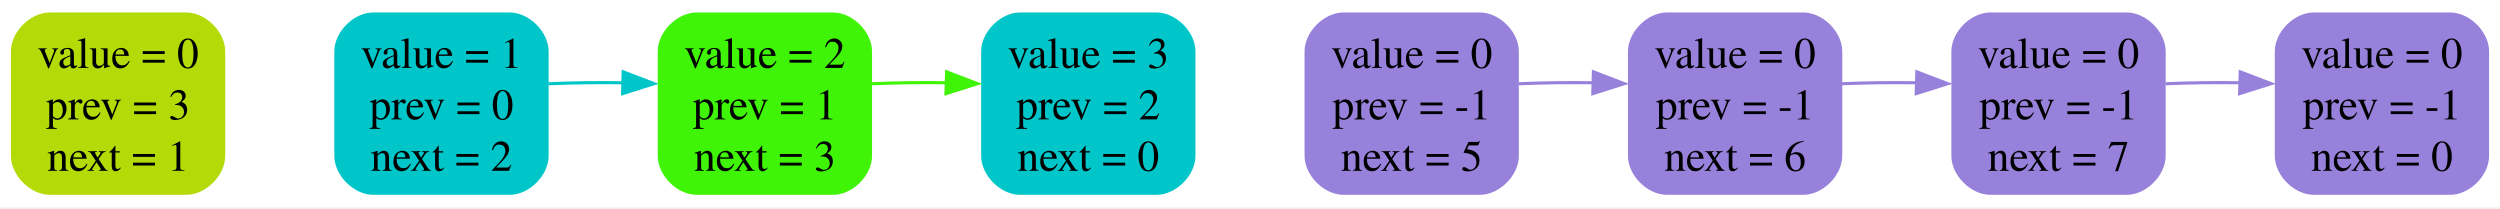
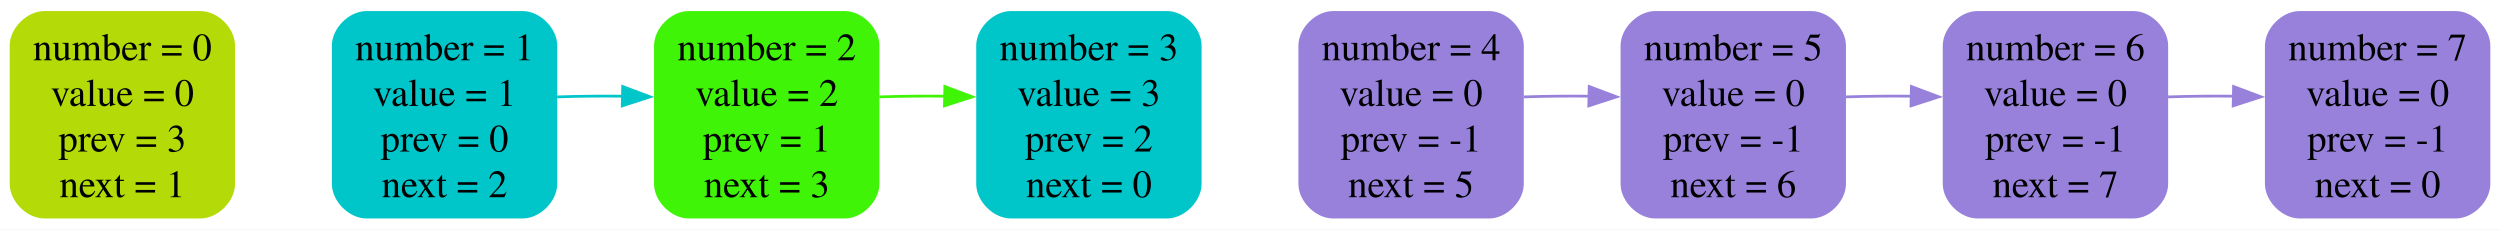
- <svg xmlns="http://www.w3.org/2000/svg" width="802pt" height="67pt" viewBox="0.00 0.00 802.00 67.00">
-   <g id="graph0" class="graph" transform="scale(1 1) rotate(0) translate(4 62.5)">
-     <polygon fill="white" stroke="none" points="-4,4 -4,-62.5 798,-62.5 798,4 -4,4" />
+ <svg xmlns="http://www.w3.org/2000/svg" width="904pt" height="83pt" viewBox="0.00 0.00 904.00 83.00">
+   <g id="graph0" class="graph" transform="scale(1 1) rotate(0) translate(4 79)">
+     <polygon fill="white" stroke="none" points="-4,4 -4,-79 900,-79 900,4 -4,4" />
    <g id="node1" class="node">
-       <path fill="#b4da08" stroke="#b4da08" d="M12,-0.5C12,-0.5 55.75,-0.5 55.75,-0.5 61.75,-0.5 67.75,-6.5 67.75,-12.5 67.75,-12.5 67.75,-46 67.75,-46 67.75,-52 61.75,-58 55.75,-58 55.75,-58 12,-58 12,-58 6,-58 0,-52 0,-46 0,-46 0,-12.5 0,-12.5 0,-6.5 6,-0.5 12,-0.5" />
-       <text xml:space="preserve" text-anchor="middle" x="33.88" y="-40.7" font-family="Times,serif" font-size="14.00">value = 0</text>
-       <text xml:space="preserve" text-anchor="middle" x="33.88" y="-24.2" font-family="Times,serif" font-size="14.00">prev = 3</text>
-       <text xml:space="preserve" text-anchor="middle" x="33.88" y="-7.7" font-family="Times,serif" font-size="14.00">next = 1</text>
+       <path fill="#b4da08" stroke="#b4da08" d="M12,-0.5C12,-0.5 68.5,-0.5 68.5,-0.5 74.5,-0.5 80.5,-6.5 80.5,-12.5 80.5,-12.5 80.5,-62.5 80.5,-62.5 80.5,-68.5 74.5,-74.5 68.5,-74.5 68.5,-74.5 12,-74.5 12,-74.5 6,-74.5 0,-68.5 0,-62.5 0,-62.5 0,-12.5 0,-12.5 0,-6.5 6,-0.5 12,-0.5" />
+       <text xml:space="preserve" text-anchor="middle" x="40.25" y="-57.2" font-family="Times,serif" font-size="14.00">number = 0</text>
+       <text xml:space="preserve" text-anchor="middle" x="40.25" y="-40.7" font-family="Times,serif" font-size="14.00">value = 0</text>
+       <text xml:space="preserve" text-anchor="middle" x="40.25" y="-24.2" font-family="Times,serif" font-size="14.00">prev = 3</text>
+       <text xml:space="preserve" text-anchor="middle" x="40.25" y="-7.7" font-family="Times,serif" font-size="14.00">next = 1</text>
    </g>
    <g id="node2" class="node">
-       <path fill="#00c6c9" stroke="#00c6c9" d="M115.75,-0.5C115.75,-0.5 159.5,-0.5 159.5,-0.5 165.5,-0.5 171.5,-6.5 171.5,-12.5 171.5,-12.5 171.5,-46 171.5,-46 171.5,-52 165.5,-58 159.5,-58 159.5,-58 115.75,-58 115.75,-58 109.75,-58 103.75,-52 103.75,-46 103.75,-46 103.75,-12.5 103.75,-12.5 103.75,-6.5 109.75,-0.5 115.75,-0.5" />
-       <text xml:space="preserve" text-anchor="middle" x="137.62" y="-40.7" font-family="Times,serif" font-size="14.00">value = 1</text>
-       <text xml:space="preserve" text-anchor="middle" x="137.62" y="-24.2" font-family="Times,serif" font-size="14.00">prev = 0</text>
-       <text xml:space="preserve" text-anchor="middle" x="137.62" y="-7.7" font-family="Times,serif" font-size="14.00">next = 2</text>
+       <path fill="#00c6c9" stroke="#00c6c9" d="M128.5,-0.5C128.5,-0.5 185,-0.5 185,-0.5 191,-0.5 197,-6.5 197,-12.5 197,-12.5 197,-62.5 197,-62.5 197,-68.5 191,-74.5 185,-74.5 185,-74.5 128.5,-74.5 128.5,-74.5 122.5,-74.5 116.5,-68.5 116.5,-62.5 116.5,-62.5 116.5,-12.5 116.5,-12.5 116.5,-6.5 122.5,-0.5 128.5,-0.5" />
+       <text xml:space="preserve" text-anchor="middle" x="156.75" y="-57.2" font-family="Times,serif" font-size="14.00">number = 1</text>
+       <text xml:space="preserve" text-anchor="middle" x="156.75" y="-40.7" font-family="Times,serif" font-size="14.00">value = 1</text>
+       <text xml:space="preserve" text-anchor="middle" x="156.75" y="-24.2" font-family="Times,serif" font-size="14.00">prev = 0</text>
+       <text xml:space="preserve" text-anchor="middle" x="156.75" y="-7.7" font-family="Times,serif" font-size="14.00">next = 2</text>
    </g>
    <g id="node3" class="node">
-       <path fill="#3ff407" stroke="#3ff407" d="M219.5,-0.5C219.5,-0.5 263.25,-0.5 263.25,-0.5 269.25,-0.5 275.25,-6.5 275.25,-12.5 275.25,-12.5 275.25,-46 275.25,-46 275.25,-52 269.25,-58 263.25,-58 263.25,-58 219.5,-58 219.5,-58 213.5,-58 207.5,-52 207.5,-46 207.5,-46 207.5,-12.5 207.5,-12.5 207.5,-6.5 213.5,-0.5 219.5,-0.5" />
-       <text xml:space="preserve" text-anchor="middle" x="241.38" y="-40.7" font-family="Times,serif" font-size="14.00">value = 2</text>
-       <text xml:space="preserve" text-anchor="middle" x="241.38" y="-24.2" font-family="Times,serif" font-size="14.00">prev = 1</text>
-       <text xml:space="preserve" text-anchor="middle" x="241.38" y="-7.7" font-family="Times,serif" font-size="14.00">next = 3</text>
+       <path fill="#3ff407" stroke="#3ff407" d="M245,-0.5C245,-0.5 301.5,-0.5 301.5,-0.5 307.5,-0.5 313.5,-6.5 313.5,-12.5 313.5,-12.5 313.5,-62.5 313.5,-62.5 313.5,-68.5 307.5,-74.5 301.5,-74.5 301.5,-74.5 245,-74.5 245,-74.5 239,-74.5 233,-68.5 233,-62.5 233,-62.5 233,-12.5 233,-12.5 233,-6.5 239,-0.5 245,-0.5" />
+       <text xml:space="preserve" text-anchor="middle" x="273.25" y="-57.2" font-family="Times,serif" font-size="14.00">number = 2</text>
+       <text xml:space="preserve" text-anchor="middle" x="273.25" y="-40.7" font-family="Times,serif" font-size="14.00">value = 2</text>
+       <text xml:space="preserve" text-anchor="middle" x="273.25" y="-24.2" font-family="Times,serif" font-size="14.00">prev = 1</text>
+       <text xml:space="preserve" text-anchor="middle" x="273.25" y="-7.7" font-family="Times,serif" font-size="14.00">next = 3</text>
    </g>
    <g id="edge8" class="edge">
-       <path fill="none" stroke="#00c6c9" d="M171.94,-35.63C179.57,-35.96 187.81,-36.07 195.83,-35.95" />
-       <polygon fill="#00c6c9" stroke="#00c6c9" points="195.92,-39.45 205.82,-35.66 195.72,-32.46 195.92,-39.45" />
+       <path fill="none" stroke="#00c6c9" d="M197.48,-43.96C205.11,-44.22 213.21,-44.31 221.15,-44.22" />
+       <polygon fill="#00c6c9" stroke="#00c6c9" points="221.16,-47.72 231.08,-43.99 221.01,-40.72 221.16,-47.72" />
    </g>
    <g id="node4" class="node">
-       <path fill="#00c6c9" stroke="#00c6c9" d="M323.25,-0.5C323.25,-0.5 367,-0.5 367,-0.5 373,-0.5 379,-6.5 379,-12.5 379,-12.5 379,-46 379,-46 379,-52 373,-58 367,-58 367,-58 323.25,-58 323.25,-58 317.25,-58 311.25,-52 311.25,-46 311.25,-46 311.25,-12.5 311.25,-12.5 311.25,-6.5 317.25,-0.5 323.25,-0.5" />
-       <text xml:space="preserve" text-anchor="middle" x="345.12" y="-40.7" font-family="Times,serif" font-size="14.00">value = 3</text>
-       <text xml:space="preserve" text-anchor="middle" x="345.12" y="-24.2" font-family="Times,serif" font-size="14.00">prev = 2</text>
-       <text xml:space="preserve" text-anchor="middle" x="345.12" y="-7.7" font-family="Times,serif" font-size="14.00">next = 0</text>
+       <path fill="#00c6c9" stroke="#00c6c9" d="M361.5,-0.5C361.5,-0.5 418,-0.5 418,-0.5 424,-0.5 430,-6.5 430,-12.5 430,-12.5 430,-62.5 430,-62.5 430,-68.5 424,-74.5 418,-74.5 418,-74.5 361.5,-74.5 361.5,-74.5 355.5,-74.5 349.5,-68.5 349.5,-62.5 349.5,-62.5 349.5,-12.5 349.5,-12.5 349.5,-6.5 355.5,-0.5 361.5,-0.5" />
+       <text xml:space="preserve" text-anchor="middle" x="389.75" y="-57.2" font-family="Times,serif" font-size="14.00">number = 3</text>
+       <text xml:space="preserve" text-anchor="middle" x="389.75" y="-40.7" font-family="Times,serif" font-size="14.00">value = 3</text>
+       <text xml:space="preserve" text-anchor="middle" x="389.75" y="-24.2" font-family="Times,serif" font-size="14.00">prev = 2</text>
+       <text xml:space="preserve" text-anchor="middle" x="389.75" y="-7.7" font-family="Times,serif" font-size="14.00">next = 0</text>
    </g>
    <g id="edge9" class="edge">
-       <path fill="none" stroke="#3ff407" d="M275.69,-35.63C283.32,-35.96 291.56,-36.07 299.58,-35.95" />
-       <polygon fill="#3ff407" stroke="#3ff407" points="299.67,-39.45 309.57,-35.66 299.47,-32.46 299.67,-39.45" />
+       <path fill="none" stroke="#3ff407" d="M313.98,-43.96C321.61,-44.22 329.71,-44.31 337.65,-44.22" />
+       <polygon fill="#3ff407" stroke="#3ff407" points="337.66,-47.72 347.58,-43.99 337.51,-40.72 337.66,-47.72" />
    </g>
    <g id="node5" class="node">
-       <path fill="#9781db" stroke="#9781db" d="M427,-0.5C427,-0.5 470.75,-0.5 470.75,-0.5 476.75,-0.5 482.75,-6.5 482.75,-12.5 482.75,-12.5 482.75,-46 482.75,-46 482.75,-52 476.75,-58 470.75,-58 470.75,-58 427,-58 427,-58 421,-58 415,-52 415,-46 415,-46 415,-12.5 415,-12.5 415,-6.5 421,-0.5 427,-0.5" />
-       <text xml:space="preserve" text-anchor="middle" x="448.88" y="-40.7" font-family="Times,serif" font-size="14.00">value = 0</text>
-       <text xml:space="preserve" text-anchor="middle" x="448.88" y="-24.2" font-family="Times,serif" font-size="14.00">prev = -1</text>
-       <text xml:space="preserve" text-anchor="middle" x="448.88" y="-7.7" font-family="Times,serif" font-size="14.00">next = 5</text>
+       <path fill="#9781db" stroke="#9781db" d="M478,-0.5C478,-0.5 534.5,-0.5 534.5,-0.5 540.5,-0.5 546.5,-6.5 546.5,-12.5 546.5,-12.5 546.5,-62.5 546.5,-62.5 546.5,-68.5 540.5,-74.5 534.5,-74.5 534.5,-74.5 478,-74.5 478,-74.5 472,-74.5 466,-68.5 466,-62.5 466,-62.5 466,-12.5 466,-12.5 466,-6.5 472,-0.5 478,-0.5" />
+       <text xml:space="preserve" text-anchor="middle" x="506.25" y="-57.2" font-family="Times,serif" font-size="14.00">number = 4</text>
+       <text xml:space="preserve" text-anchor="middle" x="506.25" y="-40.7" font-family="Times,serif" font-size="14.00">value = 0</text>
+       <text xml:space="preserve" text-anchor="middle" x="506.25" y="-24.2" font-family="Times,serif" font-size="14.00">prev = -1</text>
+       <text xml:space="preserve" text-anchor="middle" x="506.25" y="-7.7" font-family="Times,serif" font-size="14.00">next = 5</text>
    </g>
    <g id="node6" class="node">
-       <path fill="#9781db" stroke="#9781db" d="M530.75,-0.5C530.75,-0.5 574.5,-0.5 574.5,-0.5 580.5,-0.5 586.5,-6.5 586.5,-12.5 586.5,-12.5 586.5,-46 586.5,-46 586.5,-52 580.5,-58 574.5,-58 574.5,-58 530.75,-58 530.75,-58 524.75,-58 518.75,-52 518.75,-46 518.75,-46 518.75,-12.5 518.75,-12.5 518.75,-6.5 524.75,-0.5 530.75,-0.5" />
-       <text xml:space="preserve" text-anchor="middle" x="552.62" y="-40.7" font-family="Times,serif" font-size="14.00">value = 0</text>
-       <text xml:space="preserve" text-anchor="middle" x="552.62" y="-24.2" font-family="Times,serif" font-size="14.00">prev = -1</text>
-       <text xml:space="preserve" text-anchor="middle" x="552.62" y="-7.7" font-family="Times,serif" font-size="14.00">next = 6</text>
+       <path fill="#9781db" stroke="#9781db" d="M594.5,-0.5C594.5,-0.5 651,-0.5 651,-0.5 657,-0.5 663,-6.5 663,-12.5 663,-12.5 663,-62.5 663,-62.5 663,-68.5 657,-74.5 651,-74.5 651,-74.5 594.5,-74.5 594.5,-74.5 588.5,-74.5 582.5,-68.5 582.5,-62.5 582.5,-62.5 582.5,-12.5 582.5,-12.5 582.5,-6.5 588.5,-0.5 594.5,-0.5" />
+       <text xml:space="preserve" text-anchor="middle" x="622.75" y="-57.2" font-family="Times,serif" font-size="14.00">number = 5</text>
+       <text xml:space="preserve" text-anchor="middle" x="622.75" y="-40.7" font-family="Times,serif" font-size="14.00">value = 0</text>
+       <text xml:space="preserve" text-anchor="middle" x="622.75" y="-24.2" font-family="Times,serif" font-size="14.00">prev = -1</text>
+       <text xml:space="preserve" text-anchor="middle" x="622.75" y="-7.7" font-family="Times,serif" font-size="14.00">next = 6</text>
    </g>
    <g id="edge10" class="edge">
-       <path fill="none" stroke="#9781db" d="M483.19,-35.63C490.82,-35.96 499.06,-36.07 507.08,-35.95" />
-       <polygon fill="#9781db" stroke="#9781db" points="507.17,-39.45 517.07,-35.66 506.97,-32.46 507.17,-39.45" />
+       <path fill="none" stroke="#9781db" d="M546.98,-43.96C554.61,-44.22 562.71,-44.31 570.65,-44.22" />
+       <polygon fill="#9781db" stroke="#9781db" points="570.66,-47.72 580.58,-43.99 570.51,-40.72 570.66,-47.72" />
    </g>
    <g id="node7" class="node">
-       <path fill="#9781db" stroke="#9781db" d="M634.5,-0.5C634.5,-0.5 678.25,-0.5 678.25,-0.5 684.25,-0.5 690.25,-6.5 690.25,-12.5 690.25,-12.5 690.25,-46 690.25,-46 690.25,-52 684.25,-58 678.25,-58 678.25,-58 634.5,-58 634.5,-58 628.5,-58 622.5,-52 622.5,-46 622.5,-46 622.5,-12.5 622.5,-12.5 622.5,-6.5 628.5,-0.5 634.5,-0.5" />
-       <text xml:space="preserve" text-anchor="middle" x="656.38" y="-40.7" font-family="Times,serif" font-size="14.00">value = 0</text>
-       <text xml:space="preserve" text-anchor="middle" x="656.38" y="-24.2" font-family="Times,serif" font-size="14.00">prev = -1</text>
-       <text xml:space="preserve" text-anchor="middle" x="656.38" y="-7.7" font-family="Times,serif" font-size="14.00">next = 7</text>
+       <path fill="#9781db" stroke="#9781db" d="M711,-0.5C711,-0.5 767.5,-0.5 767.5,-0.5 773.5,-0.5 779.5,-6.5 779.5,-12.5 779.5,-12.5 779.5,-62.5 779.5,-62.5 779.5,-68.5 773.5,-74.5 767.5,-74.5 767.5,-74.5 711,-74.5 711,-74.5 705,-74.5 699,-68.5 699,-62.5 699,-62.5 699,-12.5 699,-12.5 699,-6.5 705,-0.5 711,-0.5" />
+       <text xml:space="preserve" text-anchor="middle" x="739.25" y="-57.2" font-family="Times,serif" font-size="14.00">number = 6</text>
+       <text xml:space="preserve" text-anchor="middle" x="739.25" y="-40.7" font-family="Times,serif" font-size="14.00">value = 0</text>
+       <text xml:space="preserve" text-anchor="middle" x="739.25" y="-24.2" font-family="Times,serif" font-size="14.00">prev = -1</text>
+       <text xml:space="preserve" text-anchor="middle" x="739.25" y="-7.7" font-family="Times,serif" font-size="14.00">next = 7</text>
    </g>
    <g id="edge11" class="edge">
-       <path fill="none" stroke="#9781db" d="M586.94,-35.63C594.57,-35.96 602.81,-36.07 610.83,-35.95" />
-       <polygon fill="#9781db" stroke="#9781db" points="610.92,-39.45 620.82,-35.66 610.72,-32.46 610.92,-39.45" />
+       <path fill="none" stroke="#9781db" d="M663.48,-43.96C671.11,-44.22 679.21,-44.31 687.15,-44.22" />
+       <polygon fill="#9781db" stroke="#9781db" points="687.16,-47.72 697.08,-43.99 687.01,-40.72 687.16,-47.72" />
    </g>
    <g id="node8" class="node">
-       <path fill="#9781db" stroke="#9781db" d="M738.25,-0.5C738.25,-0.5 782,-0.5 782,-0.5 788,-0.5 794,-6.5 794,-12.5 794,-12.5 794,-46 794,-46 794,-52 788,-58 782,-58 782,-58 738.25,-58 738.25,-58 732.25,-58 726.25,-52 726.25,-46 726.25,-46 726.25,-12.5 726.25,-12.5 726.25,-6.5 732.25,-0.5 738.25,-0.5" />
-       <text xml:space="preserve" text-anchor="middle" x="760.12" y="-40.7" font-family="Times,serif" font-size="14.00">value = 0</text>
-       <text xml:space="preserve" text-anchor="middle" x="760.12" y="-24.2" font-family="Times,serif" font-size="14.00">prev = -1</text>
-       <text xml:space="preserve" text-anchor="middle" x="760.12" y="-7.7" font-family="Times,serif" font-size="14.00">next = 0</text>
+       <path fill="#9781db" stroke="#9781db" d="M827.5,-0.5C827.5,-0.5 884,-0.5 884,-0.5 890,-0.5 896,-6.5 896,-12.5 896,-12.5 896,-62.5 896,-62.5 896,-68.5 890,-74.5 884,-74.5 884,-74.5 827.5,-74.5 827.5,-74.5 821.5,-74.5 815.5,-68.5 815.5,-62.5 815.5,-62.5 815.5,-12.5 815.5,-12.5 815.5,-6.5 821.5,-0.5 827.5,-0.5" />
+       <text xml:space="preserve" text-anchor="middle" x="855.75" y="-57.2" font-family="Times,serif" font-size="14.00">number = 7</text>
+       <text xml:space="preserve" text-anchor="middle" x="855.75" y="-40.7" font-family="Times,serif" font-size="14.00">value = 0</text>
+       <text xml:space="preserve" text-anchor="middle" x="855.75" y="-24.2" font-family="Times,serif" font-size="14.00">prev = -1</text>
+       <text xml:space="preserve" text-anchor="middle" x="855.75" y="-7.7" font-family="Times,serif" font-size="14.00">next = 0</text>
    </g>
    <g id="edge12" class="edge">
-       <path fill="none" stroke="#9781db" d="M690.69,-35.63C698.32,-35.96 706.56,-36.07 714.58,-35.95" />
-       <polygon fill="#9781db" stroke="#9781db" points="714.67,-39.45 724.57,-35.66 714.47,-32.46 714.67,-39.45" />
+       <path fill="none" stroke="#9781db" d="M779.98,-43.96C787.61,-44.22 795.71,-44.31 803.65,-44.22" />
+       <polygon fill="#9781db" stroke="#9781db" points="803.66,-47.72 813.58,-43.99 803.51,-40.72 803.66,-47.72" />
    </g>
  </g>
</svg>
